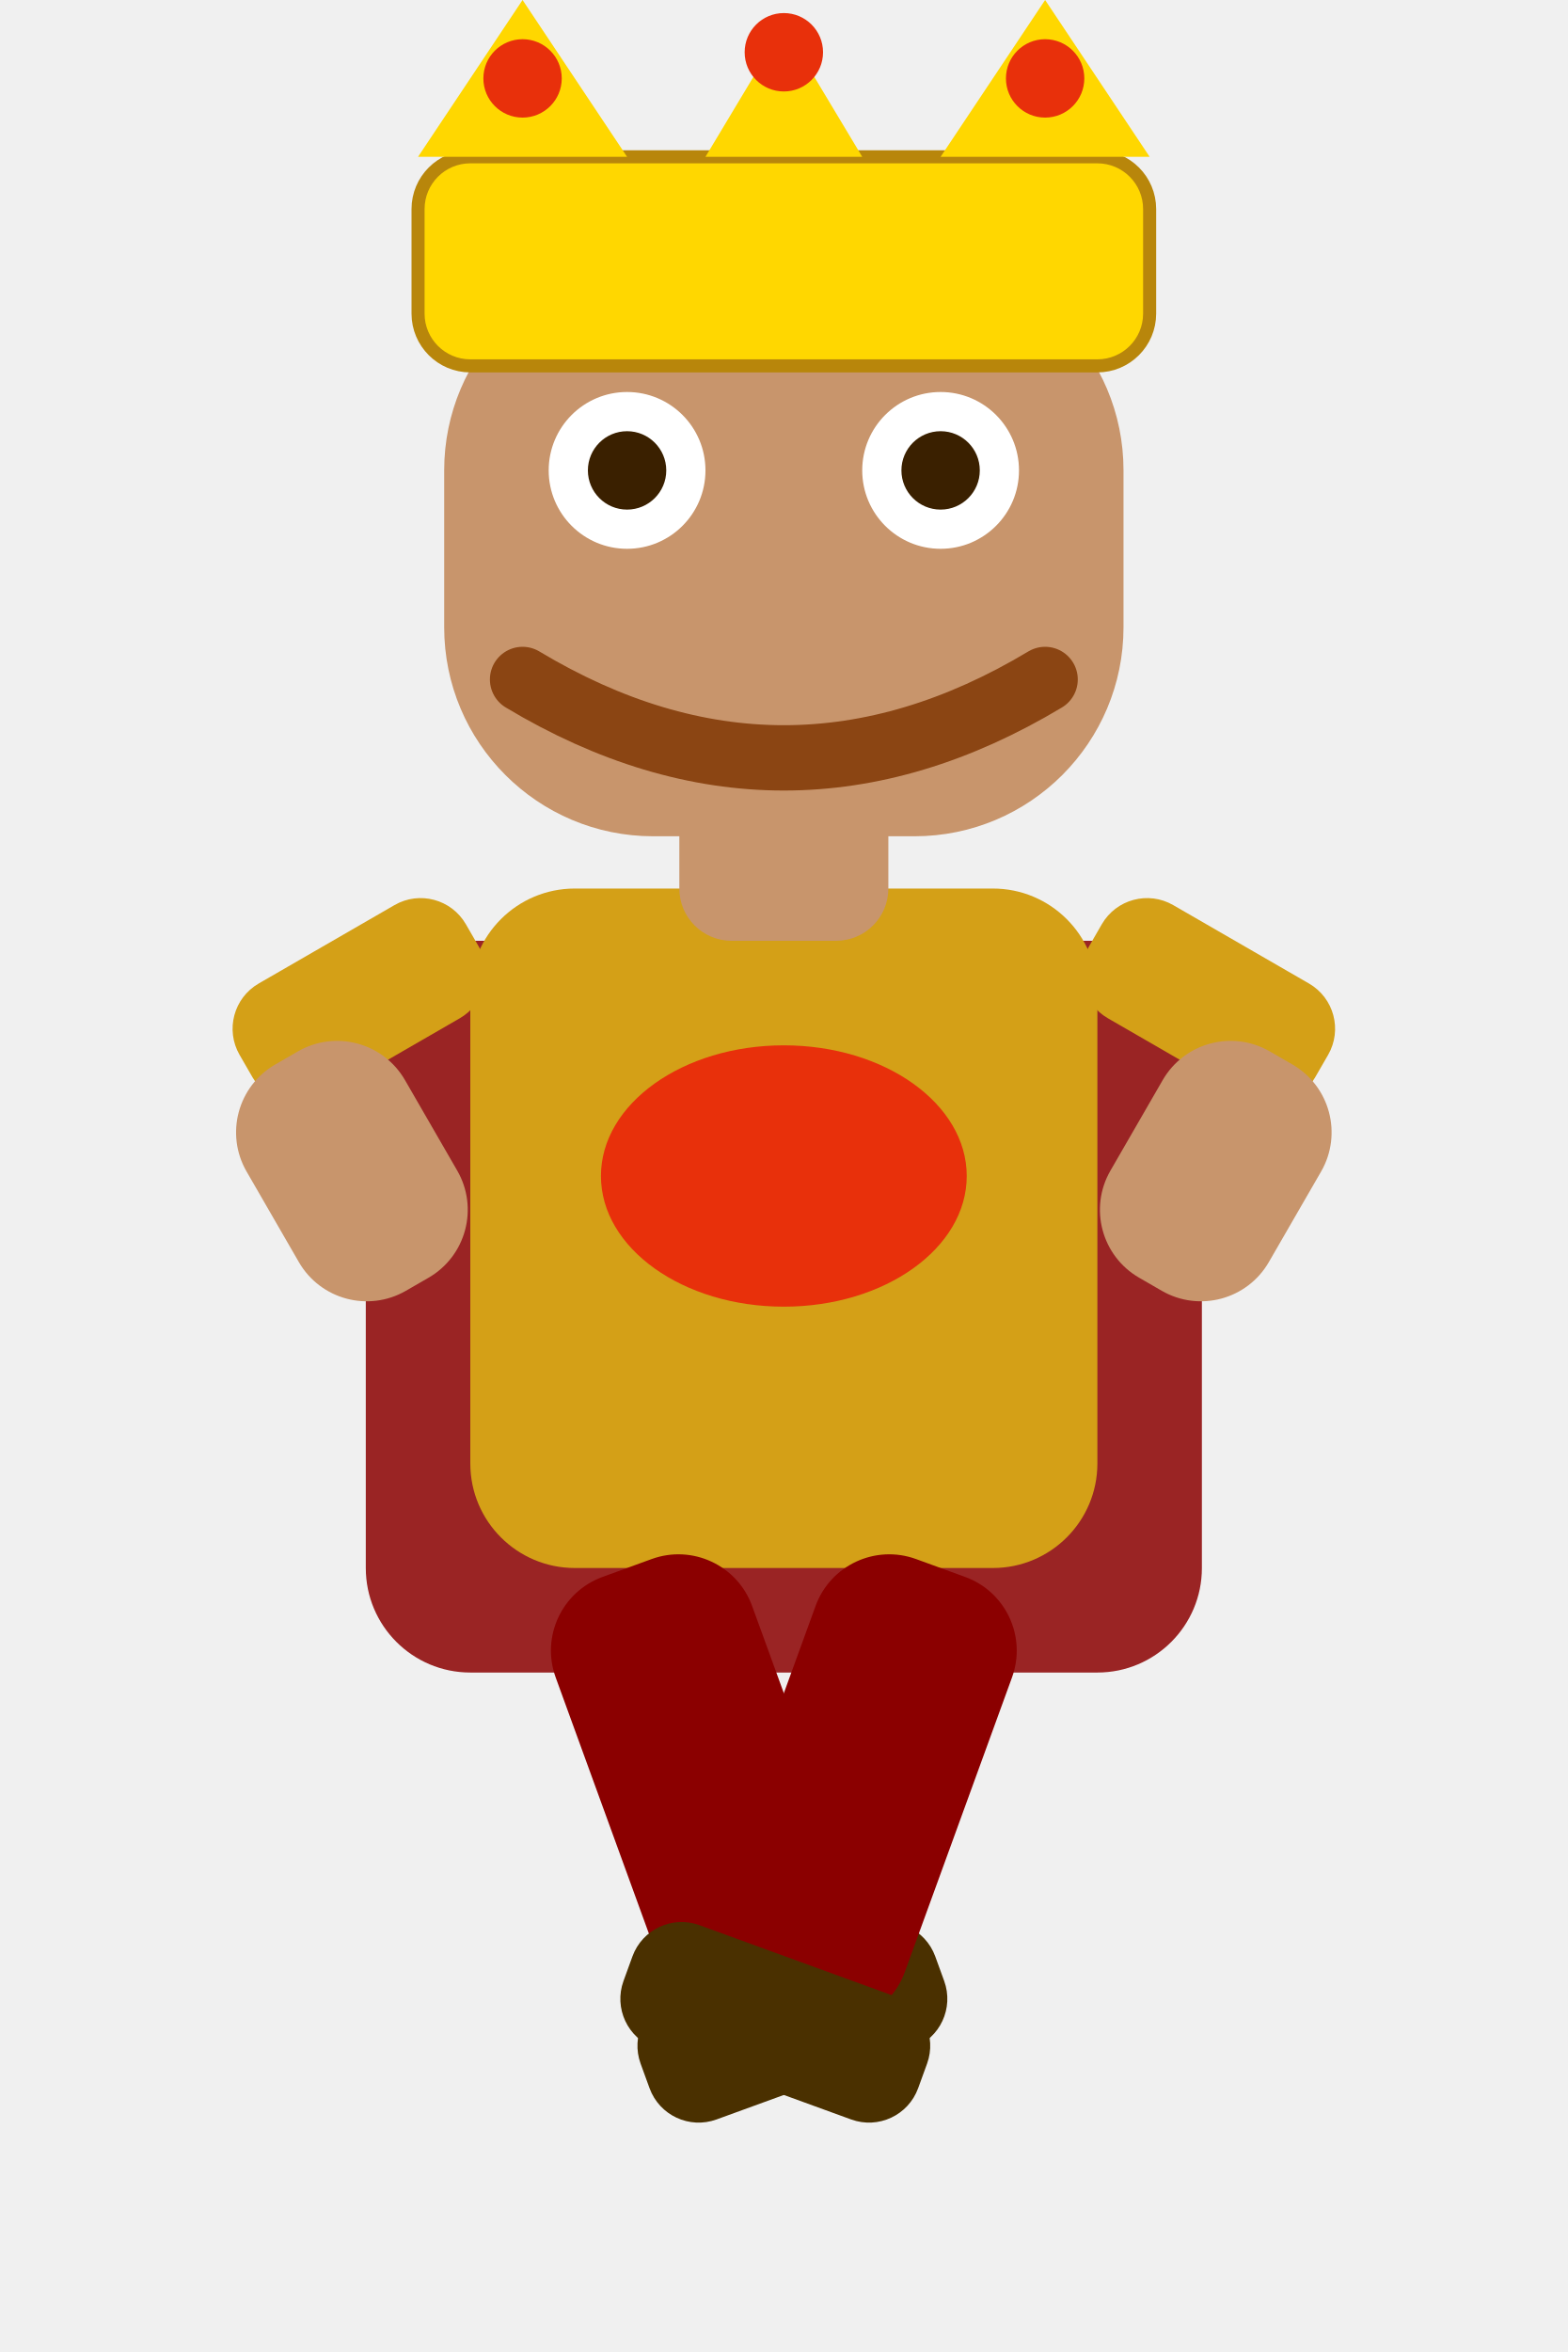
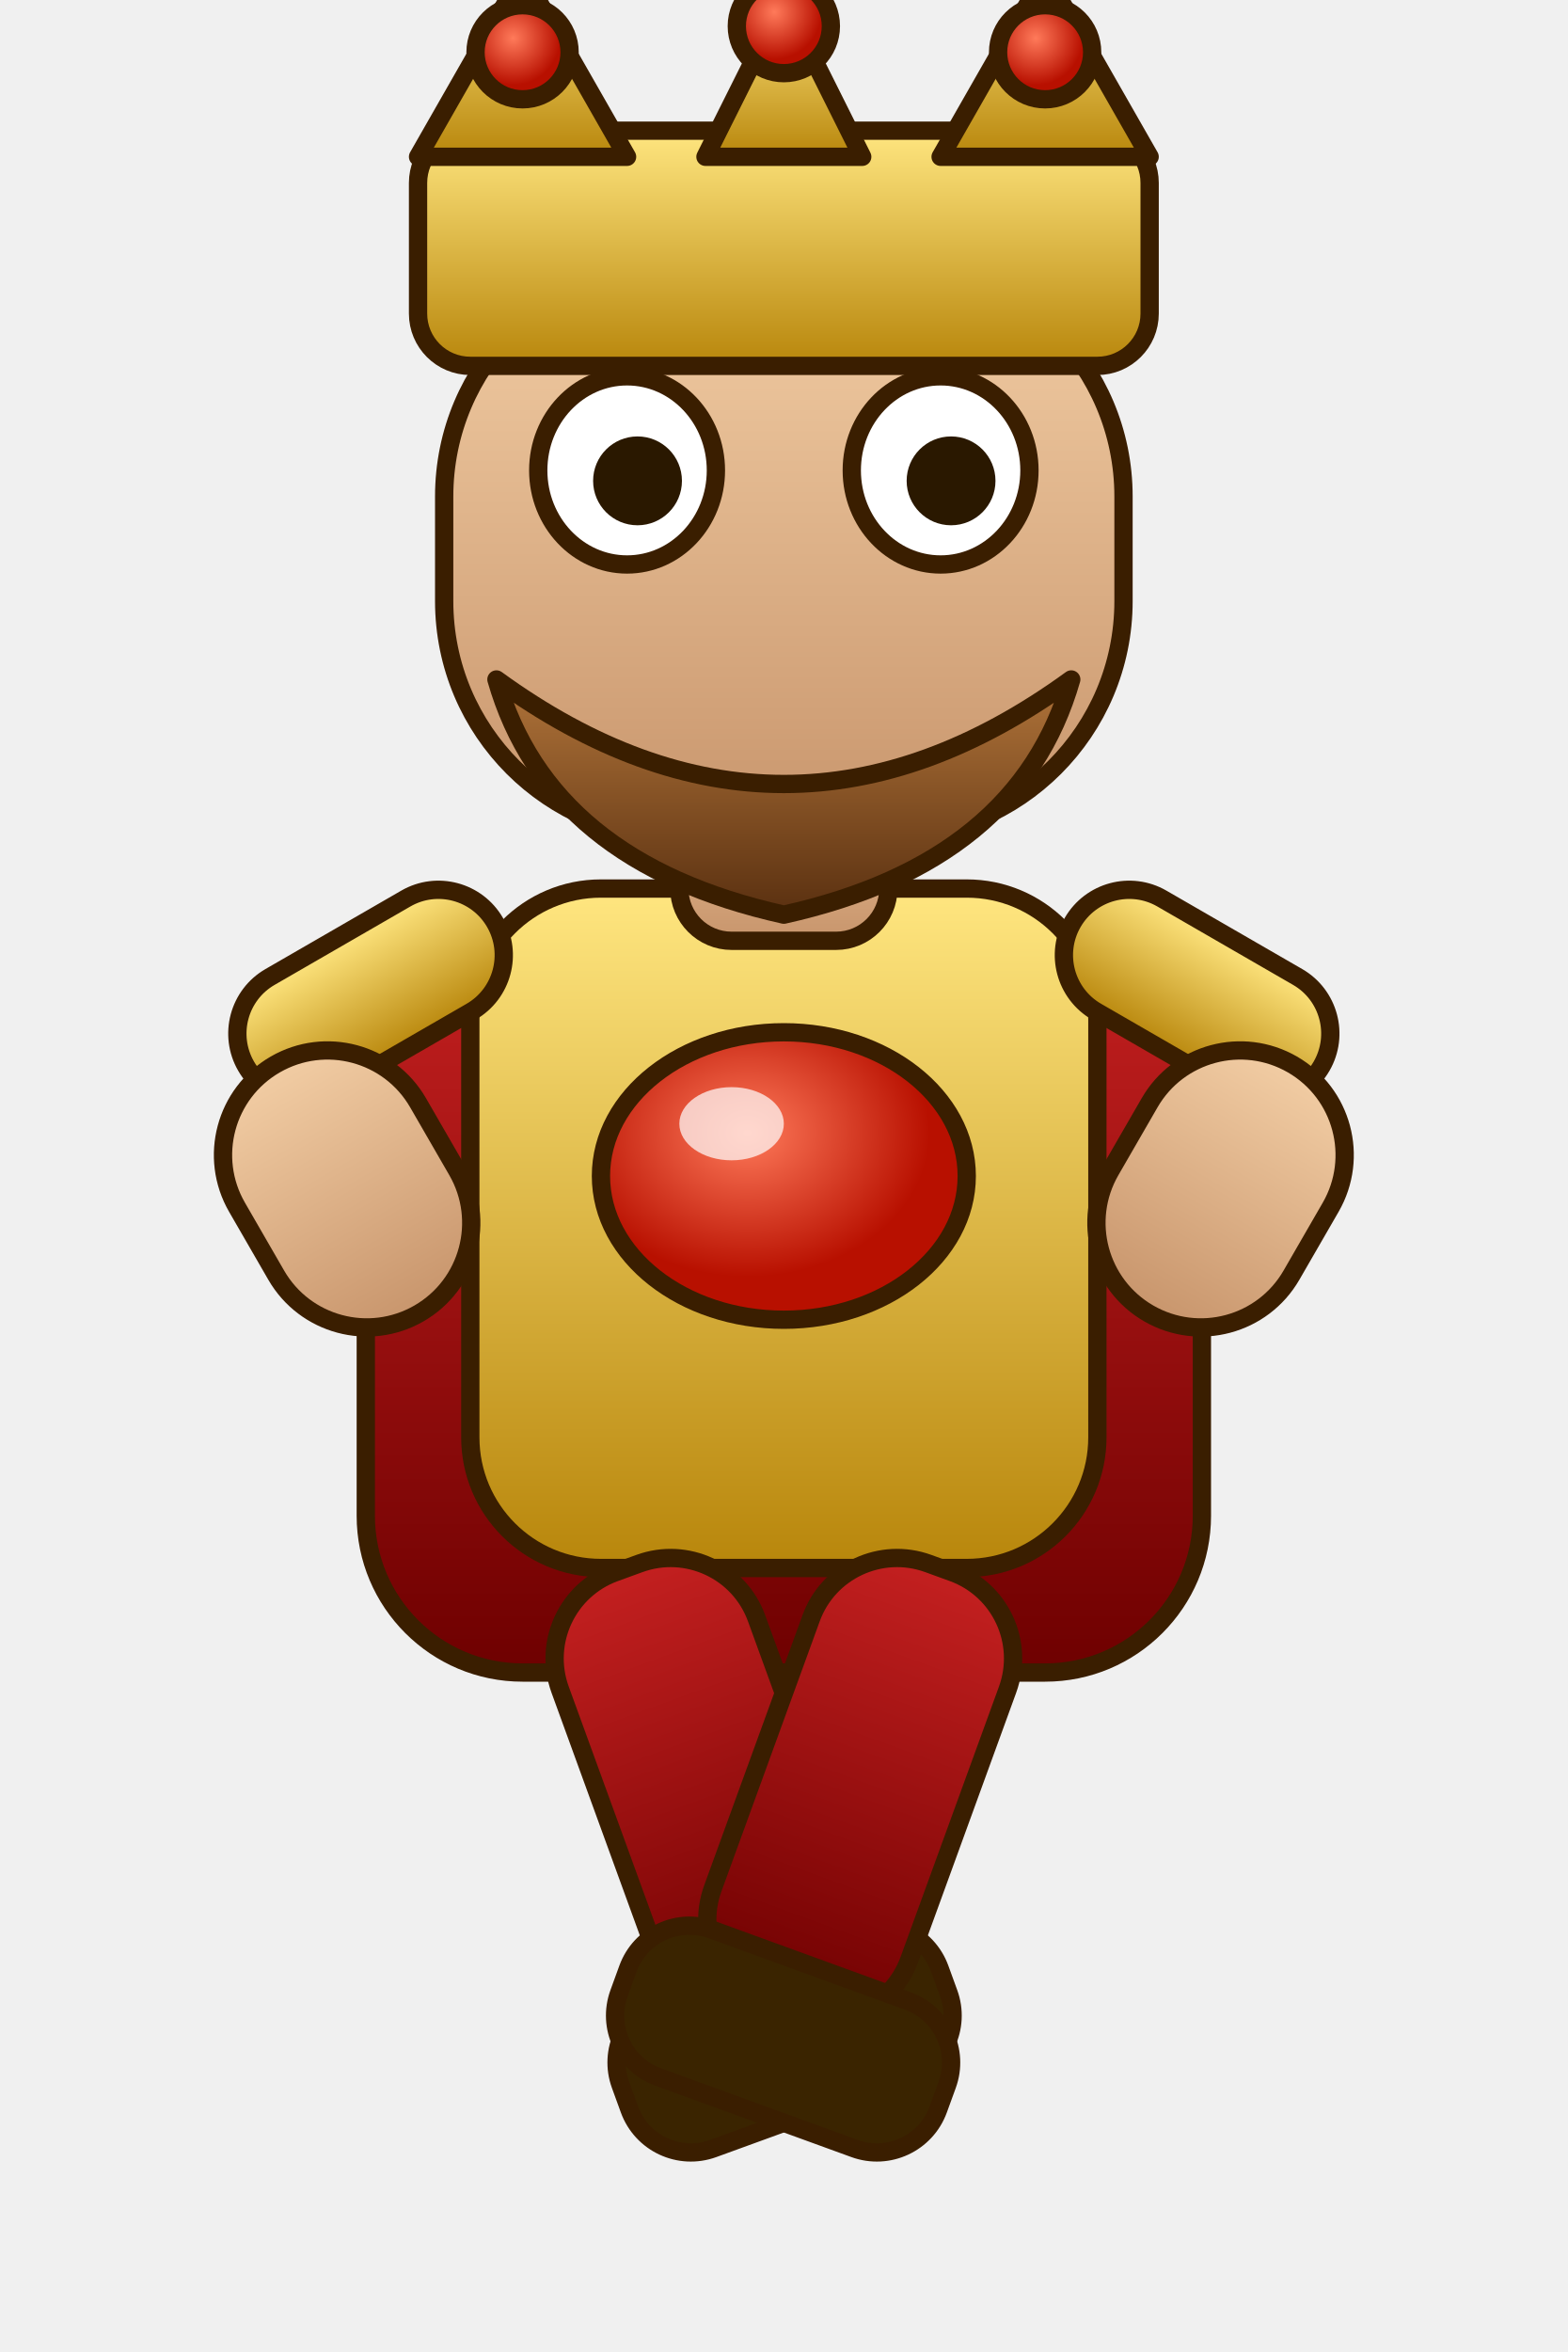
<svg xmlns="http://www.w3.org/2000/svg" width="60" height="90" viewBox="0 0 60 90">
-   <rect x="14" y="36" width="32" height="28" rx="4" fill="#8B0000" opacity="0.85" />
-   <rect x="18" y="34" width="24" height="26" rx="4" fill="#D4A017" />
-   <ellipse cx="30" cy="45" rx="7" ry="5" fill="#E8300B" />
-   <rect x="26" y="28" width="8" height="8" rx="2" fill="#C8956C" />
-   <rect x="17" y="10" width="26" height="22" rx="8" fill="#C8956C" />
-   <rect x="16" y="6" width="28" height="8" rx="2" fill="#FFD700" stroke="#B8860B" stroke-width="0.5" />
-   <polygon points="16,6 20,0 24,6" fill="#FFD700" />
-   <polygon points="27,6 30,1 33,6" fill="#FFD700" />
-   <polygon points="36,6 40,0 44,6" fill="#FFD700" />
-   <circle cx="20" cy="3" r="1.5" fill="#E8300B" />
-   <circle cx="30" cy="2" r="1.5" fill="#E8300B" />
-   <circle cx="40" cy="3" r="1.5" fill="#E8300B" />
-   <ellipse cx="24" cy="18" rx="3" ry="3" fill="white" />
-   <ellipse cx="36" cy="18" rx="3" ry="3" fill="white" />
-   <circle cx="24" cy="18" r="1.5" fill="#3A2000" />
-   <circle cx="36" cy="18" r="1.5" fill="#3A2000" />
-   <path d="M20 26 Q30 32 40 26" stroke="#8B4513" stroke-width="2.5" fill="none" stroke-linecap="round" />
-   <g transform="rotate(-30,13,37)">
-     <rect x="8" y="36" width="10" height="5" rx="2" fill="#D4A017" />
-     <rect x="6" y="39" width="7" height="10" rx="3" fill="#C8956C" />
-   </g>
-   <g transform="rotate(30,47,37)">
-     <rect x="42" y="36" width="10" height="5" rx="2" fill="#D4A017" />
-     <rect x="47" y="39" width="7" height="10" rx="3" fill="#C8956C" />
-   </g>
-   <g transform="rotate(-20,24,60)">
-     <rect x="20" y="60" width="8" height="18" rx="3" fill="#8B0000" />
-     <rect x="18" y="76" width="12" height="5" rx="2" fill="#4A3000" />
-   </g>
-   <g transform="rotate(20,36,60)">
-     <rect x="32" y="60" width="8" height="18" rx="3" fill="#8B0000" />
-     <rect x="30" y="76" width="12" height="5" rx="2" fill="#4A3000" />
+   <defs>
+     <linearGradient id="kgold" x1="0" y1="0" x2="0" y2="1">
+       <stop offset="0" stop-color="#FFE680" />
+       <stop offset="1" stop-color="#B8860B" />
+     </linearGradient>
+     <linearGradient id="kskin" x1="0" y1="0" x2="0" y2="1">
+       <stop offset="0" stop-color="#F2CDA4" />
+       <stop offset="1" stop-color="#C8956C" />
+     </linearGradient>
+     <linearGradient id="kcape" x1="0" y1="0" x2="0" y2="1">
+       <stop offset="0" stop-color="#C42020" />
+       <stop offset="1" stop-color="#6E0000" />
+     </linearGradient>
+     <linearGradient id="kbeard" x1="0" y1="0" x2="0" y2="1">
+       <stop offset="0" stop-color="#B0743A" />
+       <stop offset="1" stop-color="#5A3010" />
+     </linearGradient>
+     <radialGradient id="kgem" cx="0.4" cy="0.35">
+       <stop offset="0" stop-color="#FF7A5A" />
+       <stop offset="1" stop-color="#B81000" />
+     </radialGradient>
+   </defs>
+   <g stroke="#3A1E00" stroke-width="0.7" stroke-linejoin="round">
+     <rect x="14" y="36" width="32" height="28" rx="6" fill="url(#kcape)" />
+     <rect x="18" y="34" width="24" height="26" rx="5" fill="url(#kgold)" />
+     <ellipse cx="30" cy="45" rx="7" ry="5.5" fill="url(#kgem)" />
+     <ellipse cx="28" cy="43" rx="2" ry="1.4" fill="#FFFFFF" opacity="0.7" stroke="none" />
+     <rect x="26" y="28" width="8" height="8" rx="2" fill="url(#kskin)" />
+     <rect x="17" y="10" width="26" height="22" rx="9" fill="url(#kskin)" />
+     <rect x="16" y="5" width="28" height="9" rx="2" fill="url(#kgold)" />
+     <polygon points="16,6 20,-1 24,6" fill="url(#kgold)" />
+     <polygon points="27,6 30,0 33,6" fill="url(#kgold)" />
+     <polygon points="36,6 40,-1 44,6" fill="url(#kgold)" />
+     <circle cx="20" cy="2" r="1.8" fill="url(#kgem)" />
+     <circle cx="30" cy="1" r="1.8" fill="url(#kgem)" />
+     <circle cx="40" cy="2" r="1.8" fill="url(#kgem)" />
+     <ellipse cx="24" cy="18" rx="3.4" ry="3.6" fill="white" />
+     <ellipse cx="36" cy="18" rx="3.4" ry="3.6" fill="white" />
+     <circle cx="24.4" cy="18.4" r="1.7" fill="#2A1800" stroke="none" />
+     <circle cx="36.4" cy="18.4" r="1.7" fill="#2A1800" stroke="none" />
+     <path d="M19 26 Q30 34 41 26 Q39 33 30 35 Q21 33 19 26 Z" fill="url(#kbeard)" />
+     <g transform="rotate(-30,13,37)">
+       <rect x="8" y="36" width="11" height="5" rx="2.5" fill="url(#kgold)" />
+       <rect x="5" y="39" width="8" height="11" rx="4" fill="url(#kskin)" />
+     </g>
+     <g transform="rotate(30,47,37)">
+       <rect x="41" y="36" width="11" height="5" rx="2.5" fill="url(#kgold)" />
+       <rect x="47" y="39" width="8" height="11" rx="4" fill="url(#kskin)" />
+     </g>
+     <g transform="rotate(-20,24,60)">
+       <rect x="20" y="60" width="8" height="18" rx="3.5" fill="url(#kcape)" />
+       <rect x="17" y="76" width="13" height="6" rx="2.5" fill="#3A2400" />
+     </g>
+     <g transform="rotate(20,36,60)">
+       <rect x="32" y="60" width="8" height="18" rx="3.5" fill="url(#kcape)" />
+       <rect x="30" y="76" width="13" height="6" rx="2.5" fill="#3A2400" />
+     </g>
  </g>
</svg>
